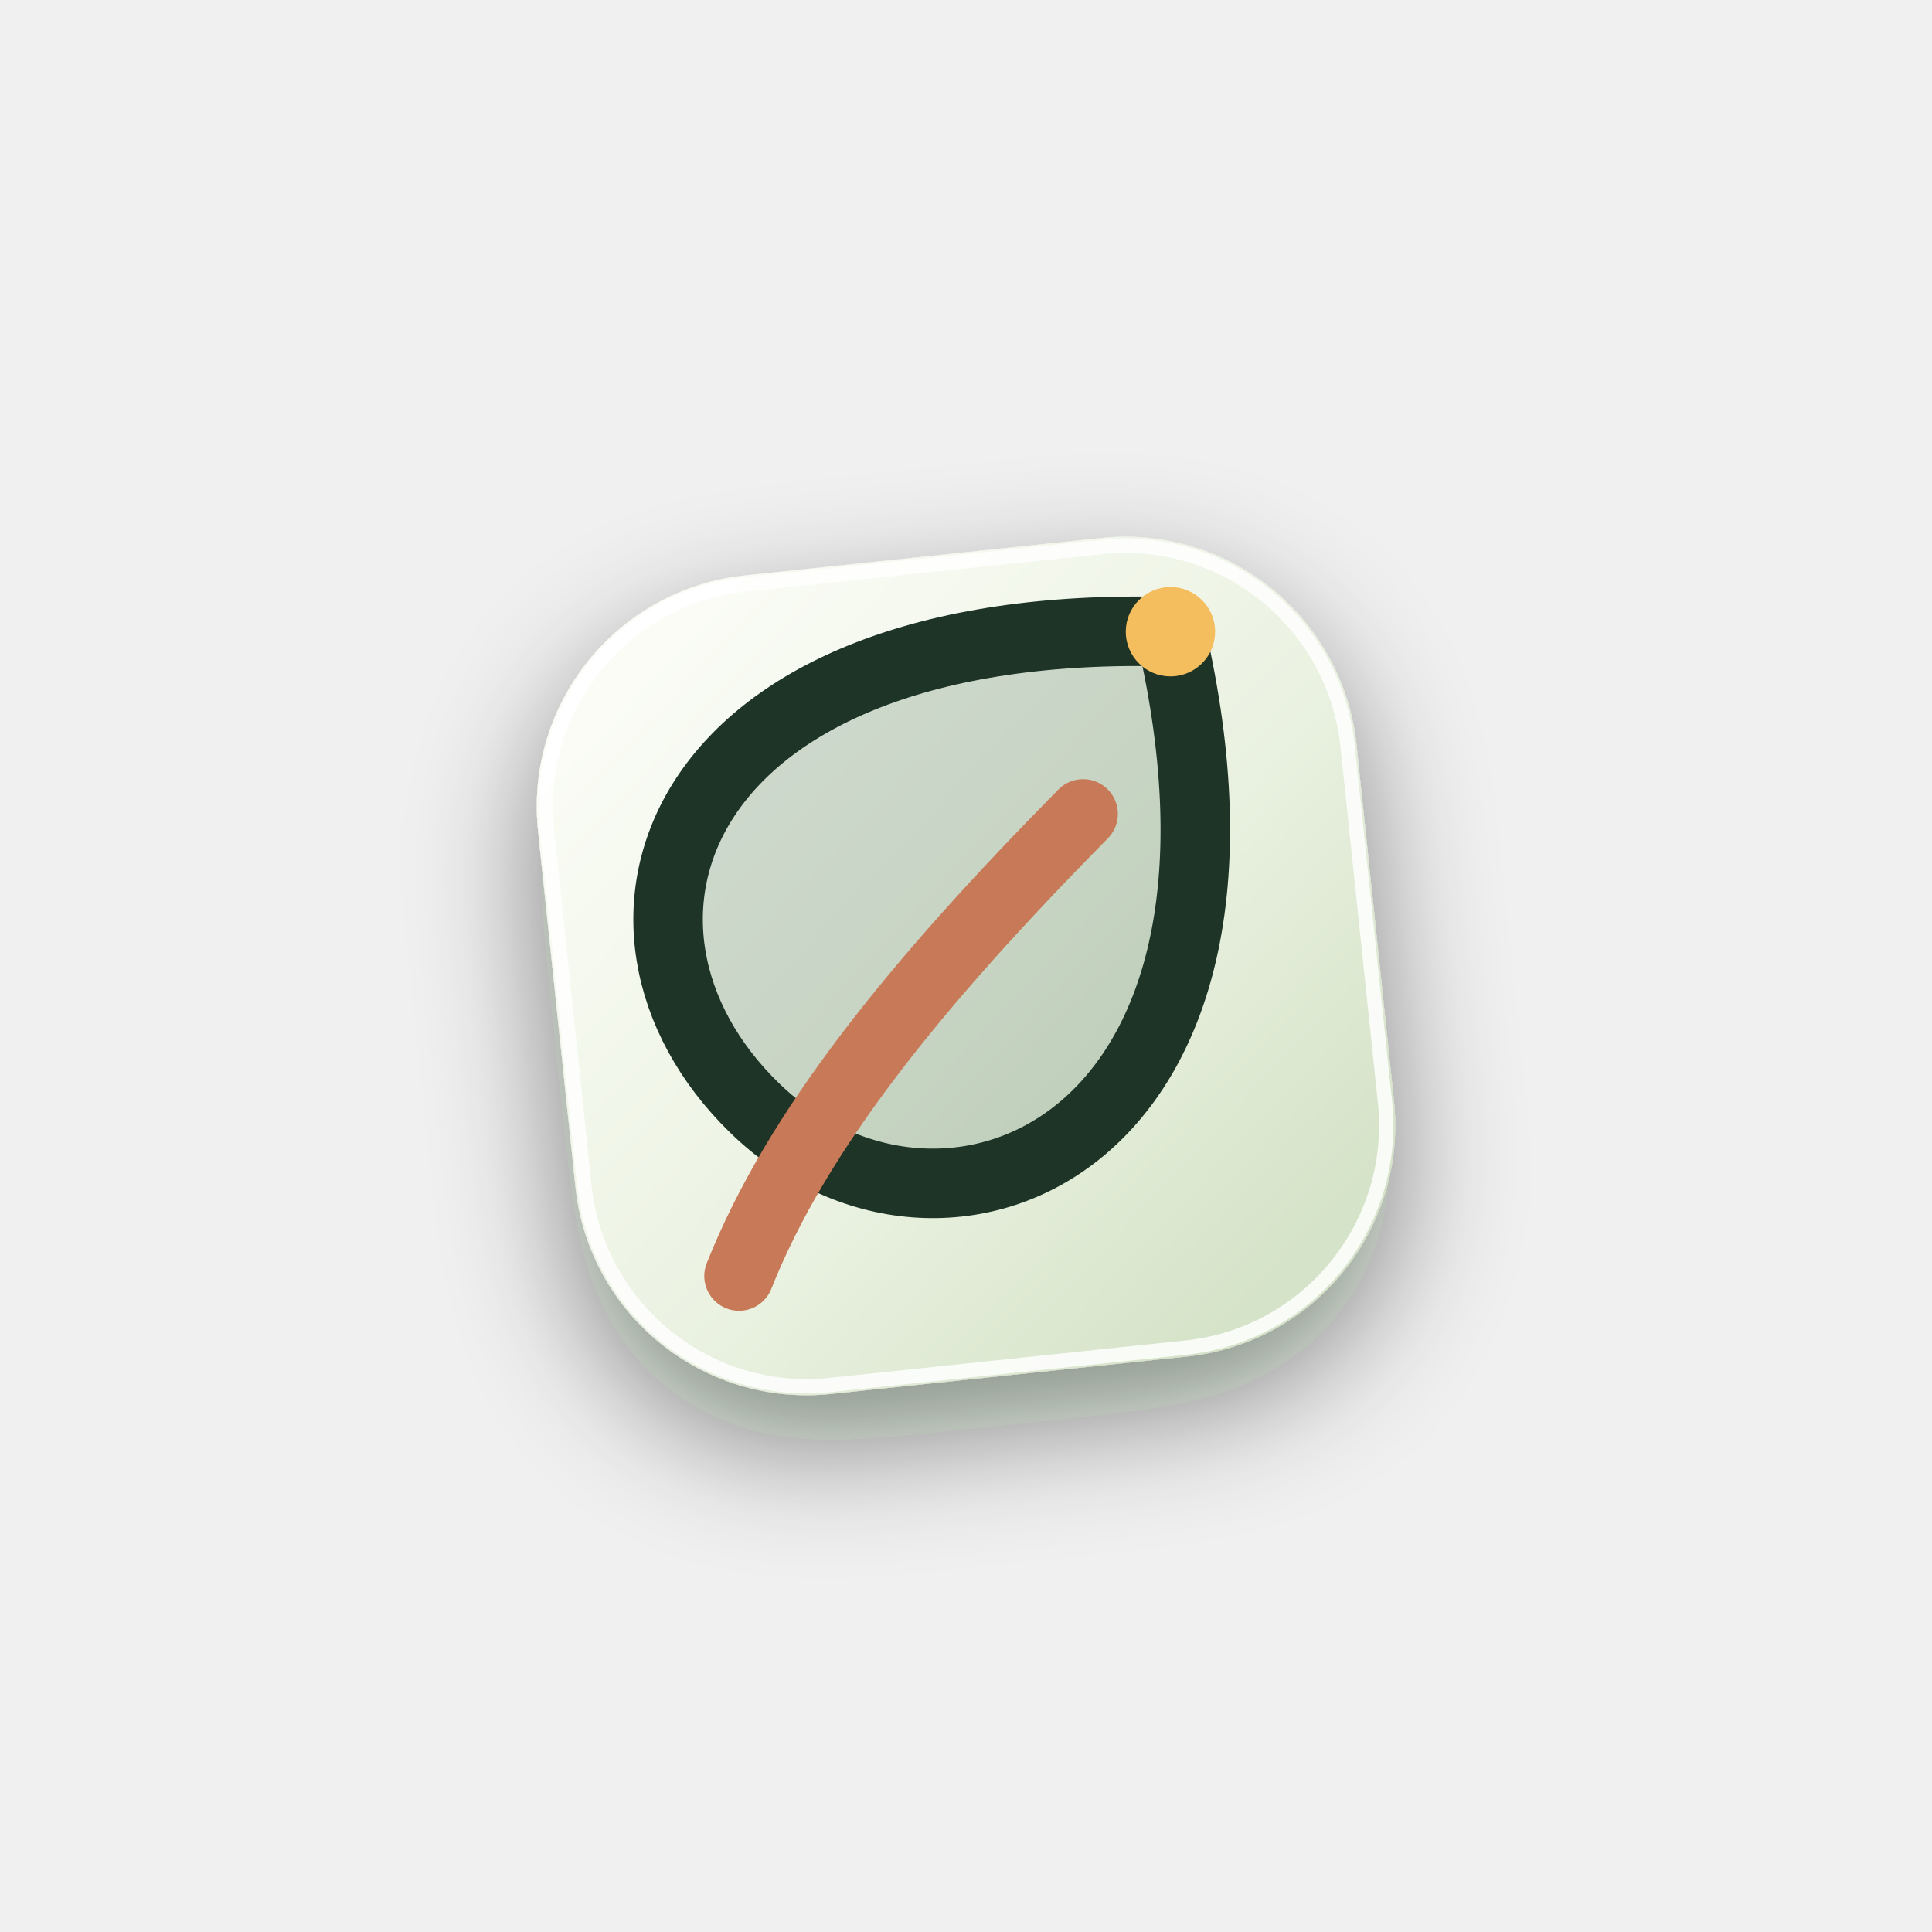
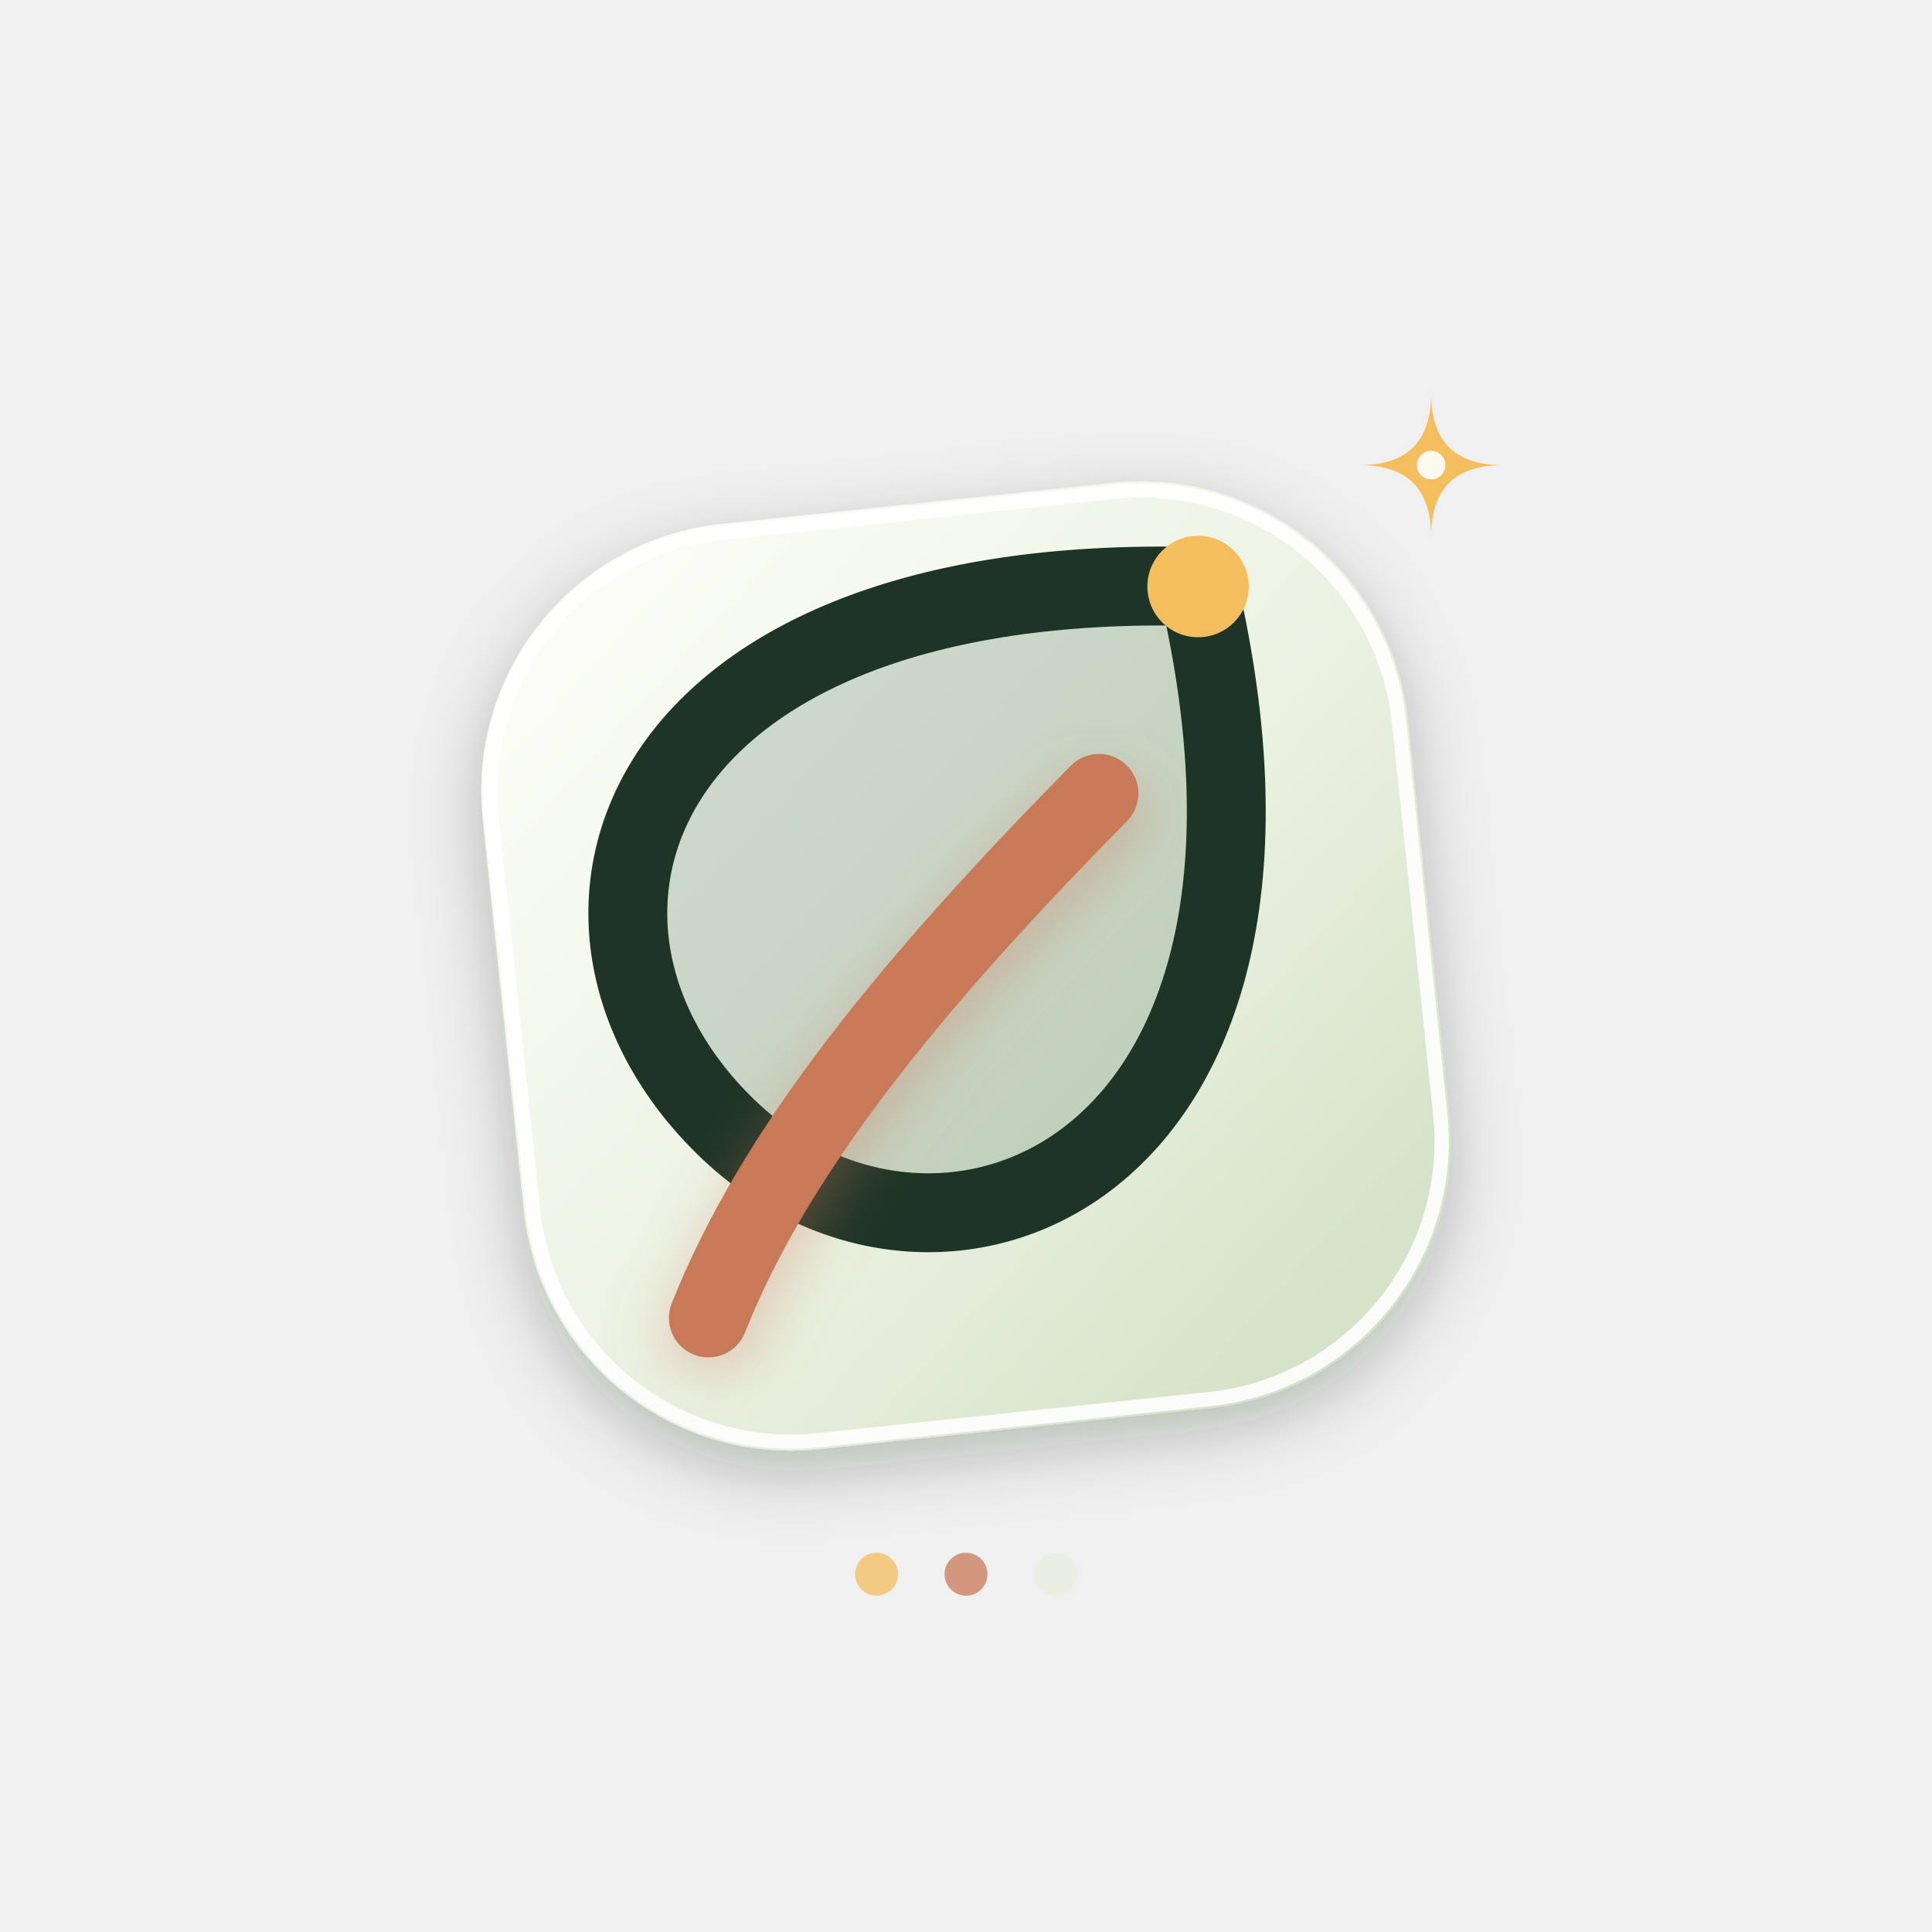
- <svg xmlns="http://www.w3.org/2000/svg" viewBox="0 0 108 108" width="108" height="108">
+ <svg xmlns="http://www.w3.org/2000/svg" viewBox="0 0 108 108" width="100%" height="100%">
  <defs>
    <linearGradient id="fgCardGrad" x1="15%" y1="10%" x2="85%" y2="90%">
      <stop offset="0%" stop-color="#fafcf5" />
      <stop offset="55%" stop-color="#ebf2e2" />
      <stop offset="100%" stop-color="#d5e3c8" />
    </linearGradient>
-     <filter id="fgShadow" x="-20%" y="-20%" width="140%" height="140%">
-       <feDropShadow dx="0" dy="2.8" stdDeviation="3.5" flood-color="#0a1910" flood-opacity="0.45" />
+     <filter id="fgShadow" x="-30%" y="-25%" width="160%" height="160%">
+       <feDropShadow dx="0" dy="3.5" stdDeviation="4" flood-color="#08160e" flood-opacity="0.5" />
+       <feDropShadow dx="0" dy="1.2" stdDeviation="1.8" flood-color="#08160e" flood-opacity="0.25" />
+     </filter>
+     <filter id="fgVeinGlow" x="-25%" y="-25%" width="150%" height="150%">
+       <feDropShadow dx="0" dy="0.5" stdDeviation="0.8" flood-color="#c87a58" flood-opacity="0.4" />
    </filter>
  </defs>
+   <g transform="translate(80, 26)">
+     <path d="M0 -4 Q0 0 4 0 Q0 0 0 4 Q0 0 -4 0 Q0 0 0 -4 Z" fill="#f4be5e" />
+     <circle cx="0" cy="0" r="0.8" fill="#ffffff" opacity="0.9" />
+   </g>
  <g filter="url(#fgShadow)">
-     <rect x="31" y="31" width="46" height="46" rx="13" fill="url(#fgCardGrad)" transform="rotate(-6 54 54)" />
-     <rect x="31.5" y="31.5" width="45" height="45" rx="12.5" fill="none" stroke="#ffffff" stroke-opacity="0.85" stroke-width="0.8" transform="rotate(-6 54 54)" />
+     <rect x="28" y="28" width="52" height="52" rx="15" fill="url(#fgCardGrad)" transform="rotate(-6 54 54)" />
+     <rect x="28.5" y="28.5" width="51" height="51" rx="14.5" fill="none" stroke="#ffffff" stroke-opacity="0.9" stroke-width="0.8" transform="rotate(-6 54 54)" />
  </g>
  <g transform="rotate(-6 54 54)">
-     <g transform="translate(54 54) scale(1.85) translate(-12.8 -12.4)">
+     <g transform="translate(54 54) scale(2.1) translate(-12.8 -12.4)">
      <path d="M20 3C5 1 1 10 6 16s16 3 14-13Z" fill="#416850" fill-opacity="0.22" />
      <path d="M20 3C5 1 1 10 6 16s16 3 14-13Z" fill="none" stroke="#1d3426" stroke-width="2.1" stroke-linecap="round" stroke-linejoin="round" />
-       <path d="M5 21C7.2 16.8 11.2 12.8 16.8 8.2" fill="none" stroke="#c87a58" stroke-width="2.1" stroke-linecap="round" />
+       <path d="M5 21C7.2 16.8 11.2 12.8 16.8 8.2" fill="none" stroke="#c87a58" stroke-width="2.1" stroke-linecap="round" filter="url(#fgVeinGlow)" />
      <circle cx="20" cy="3" r="1.35" fill="#f4be5e" />
    </g>
  </g>
+   <g transform="translate(54, 88)" opacity="0.75">
+     <circle cx="-5" cy="0" r="1.2" fill="#f4be5e" />
+     <circle cx="0" cy="0" r="1.2" fill="#c87a58" />
+     <circle cx="5" cy="0" r="1.2" fill="#e9eedf" />
+   </g>
</svg>
